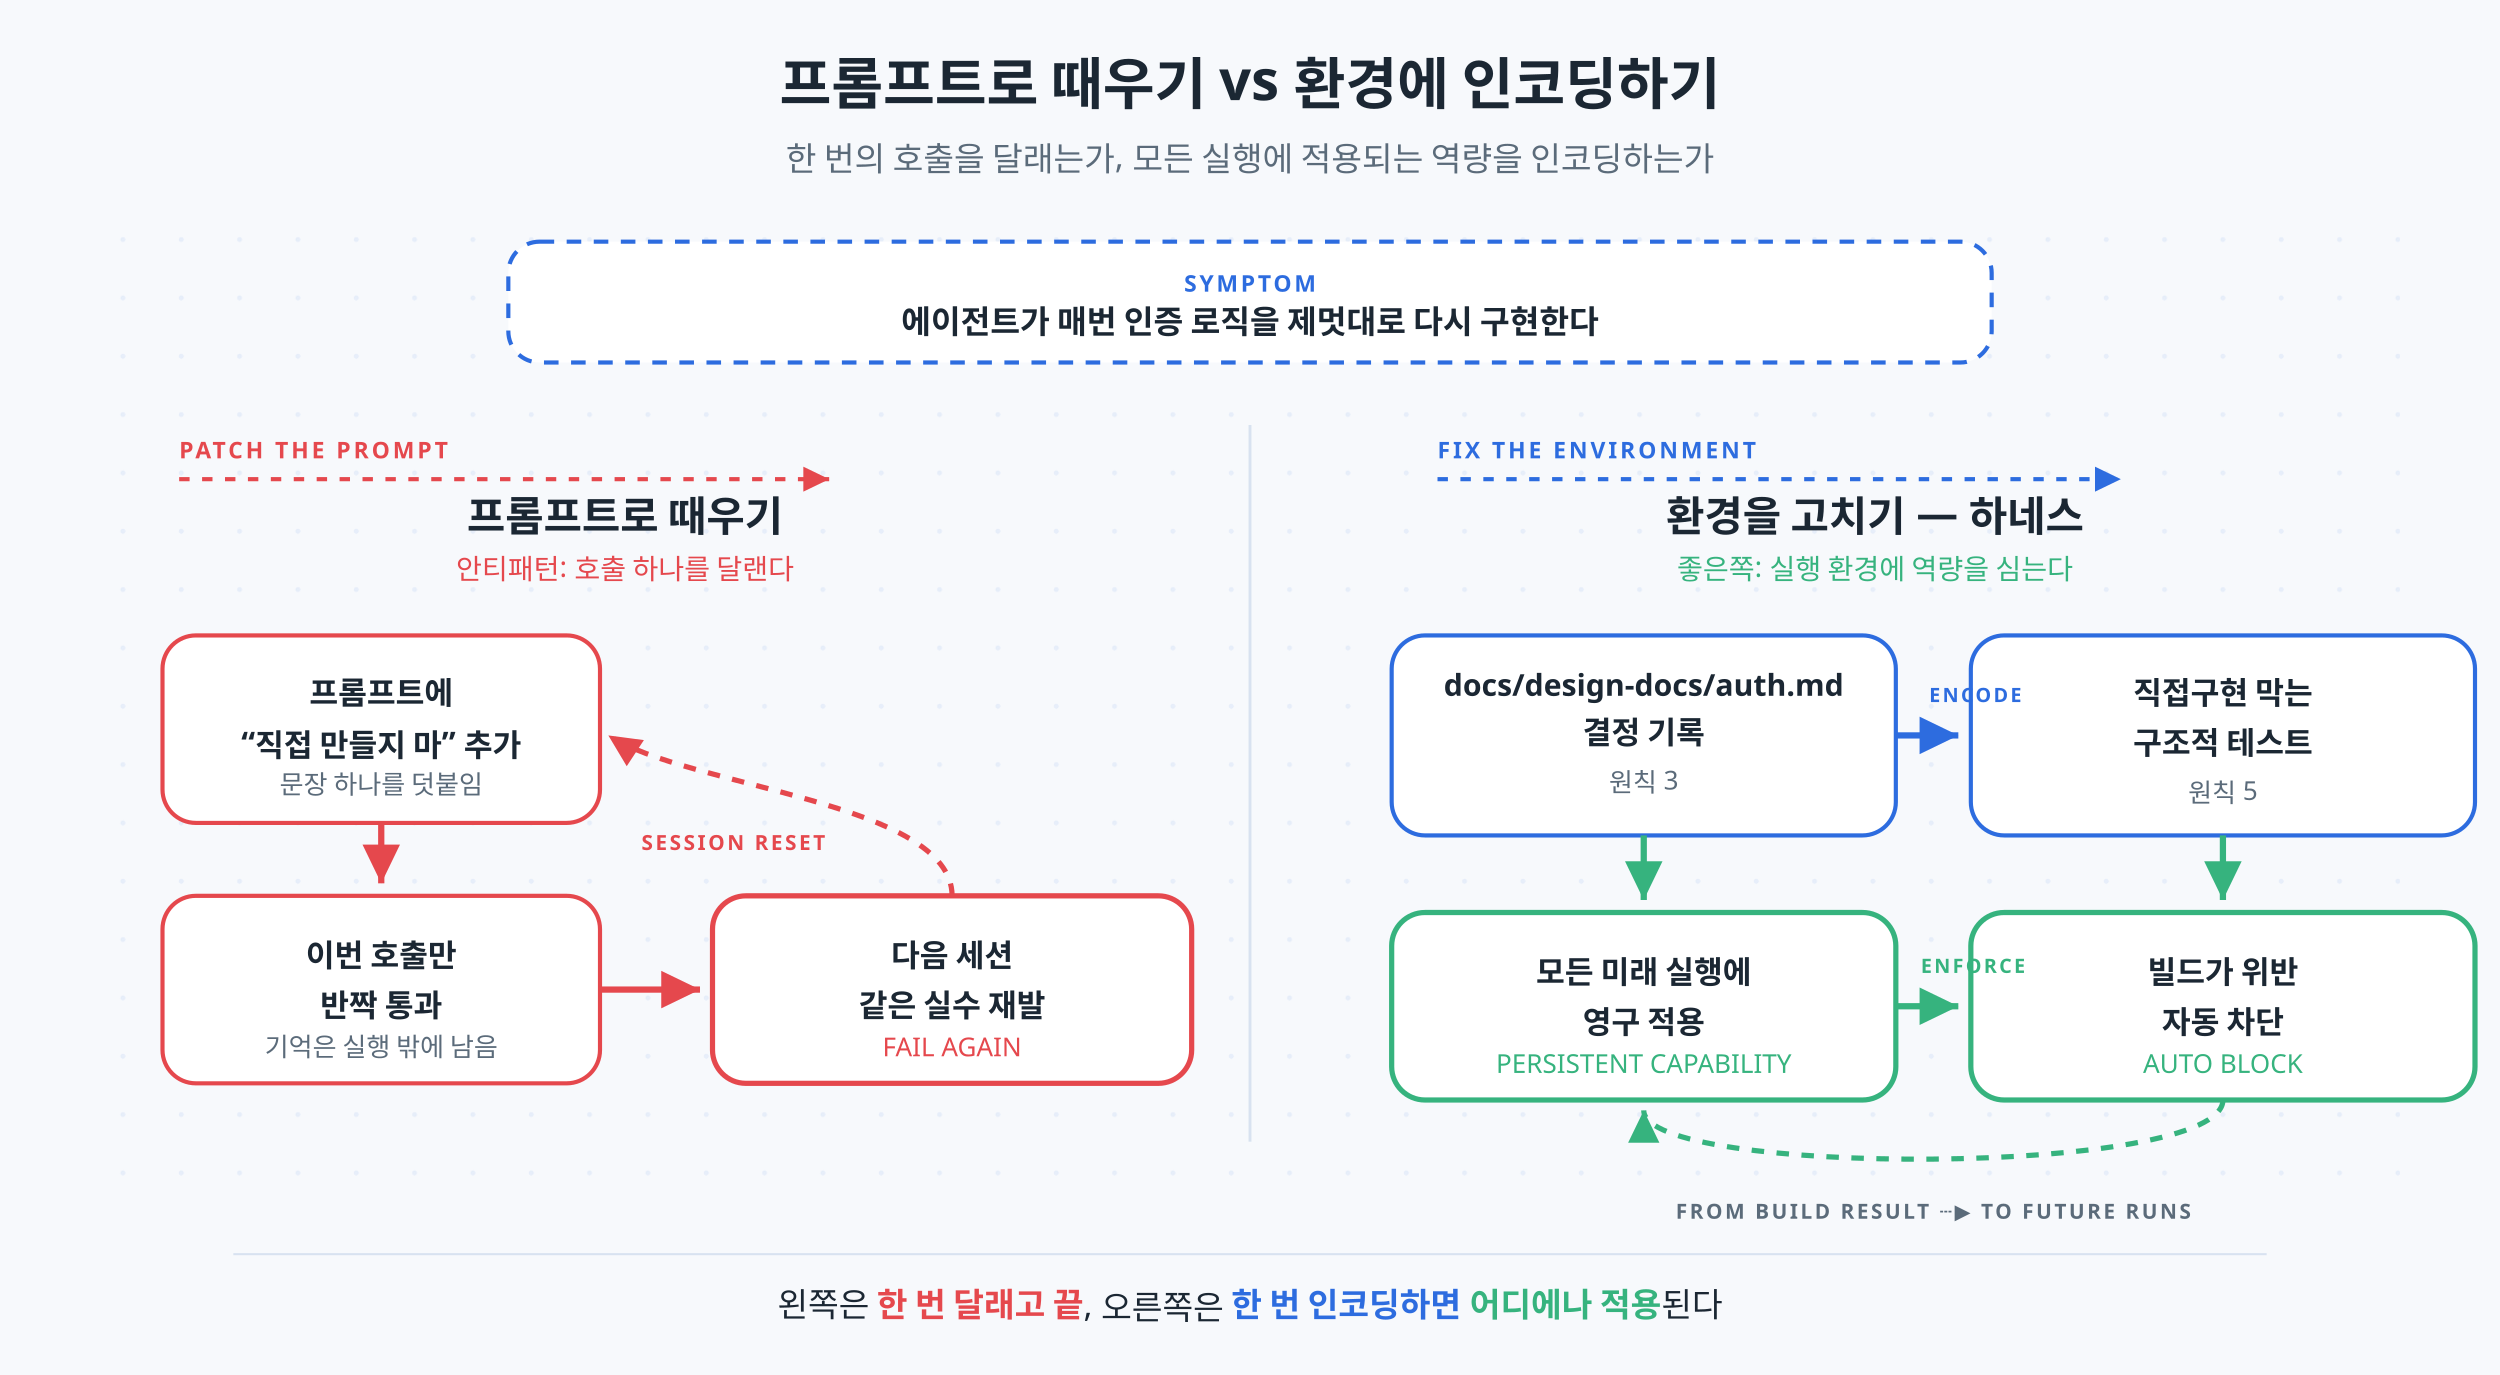
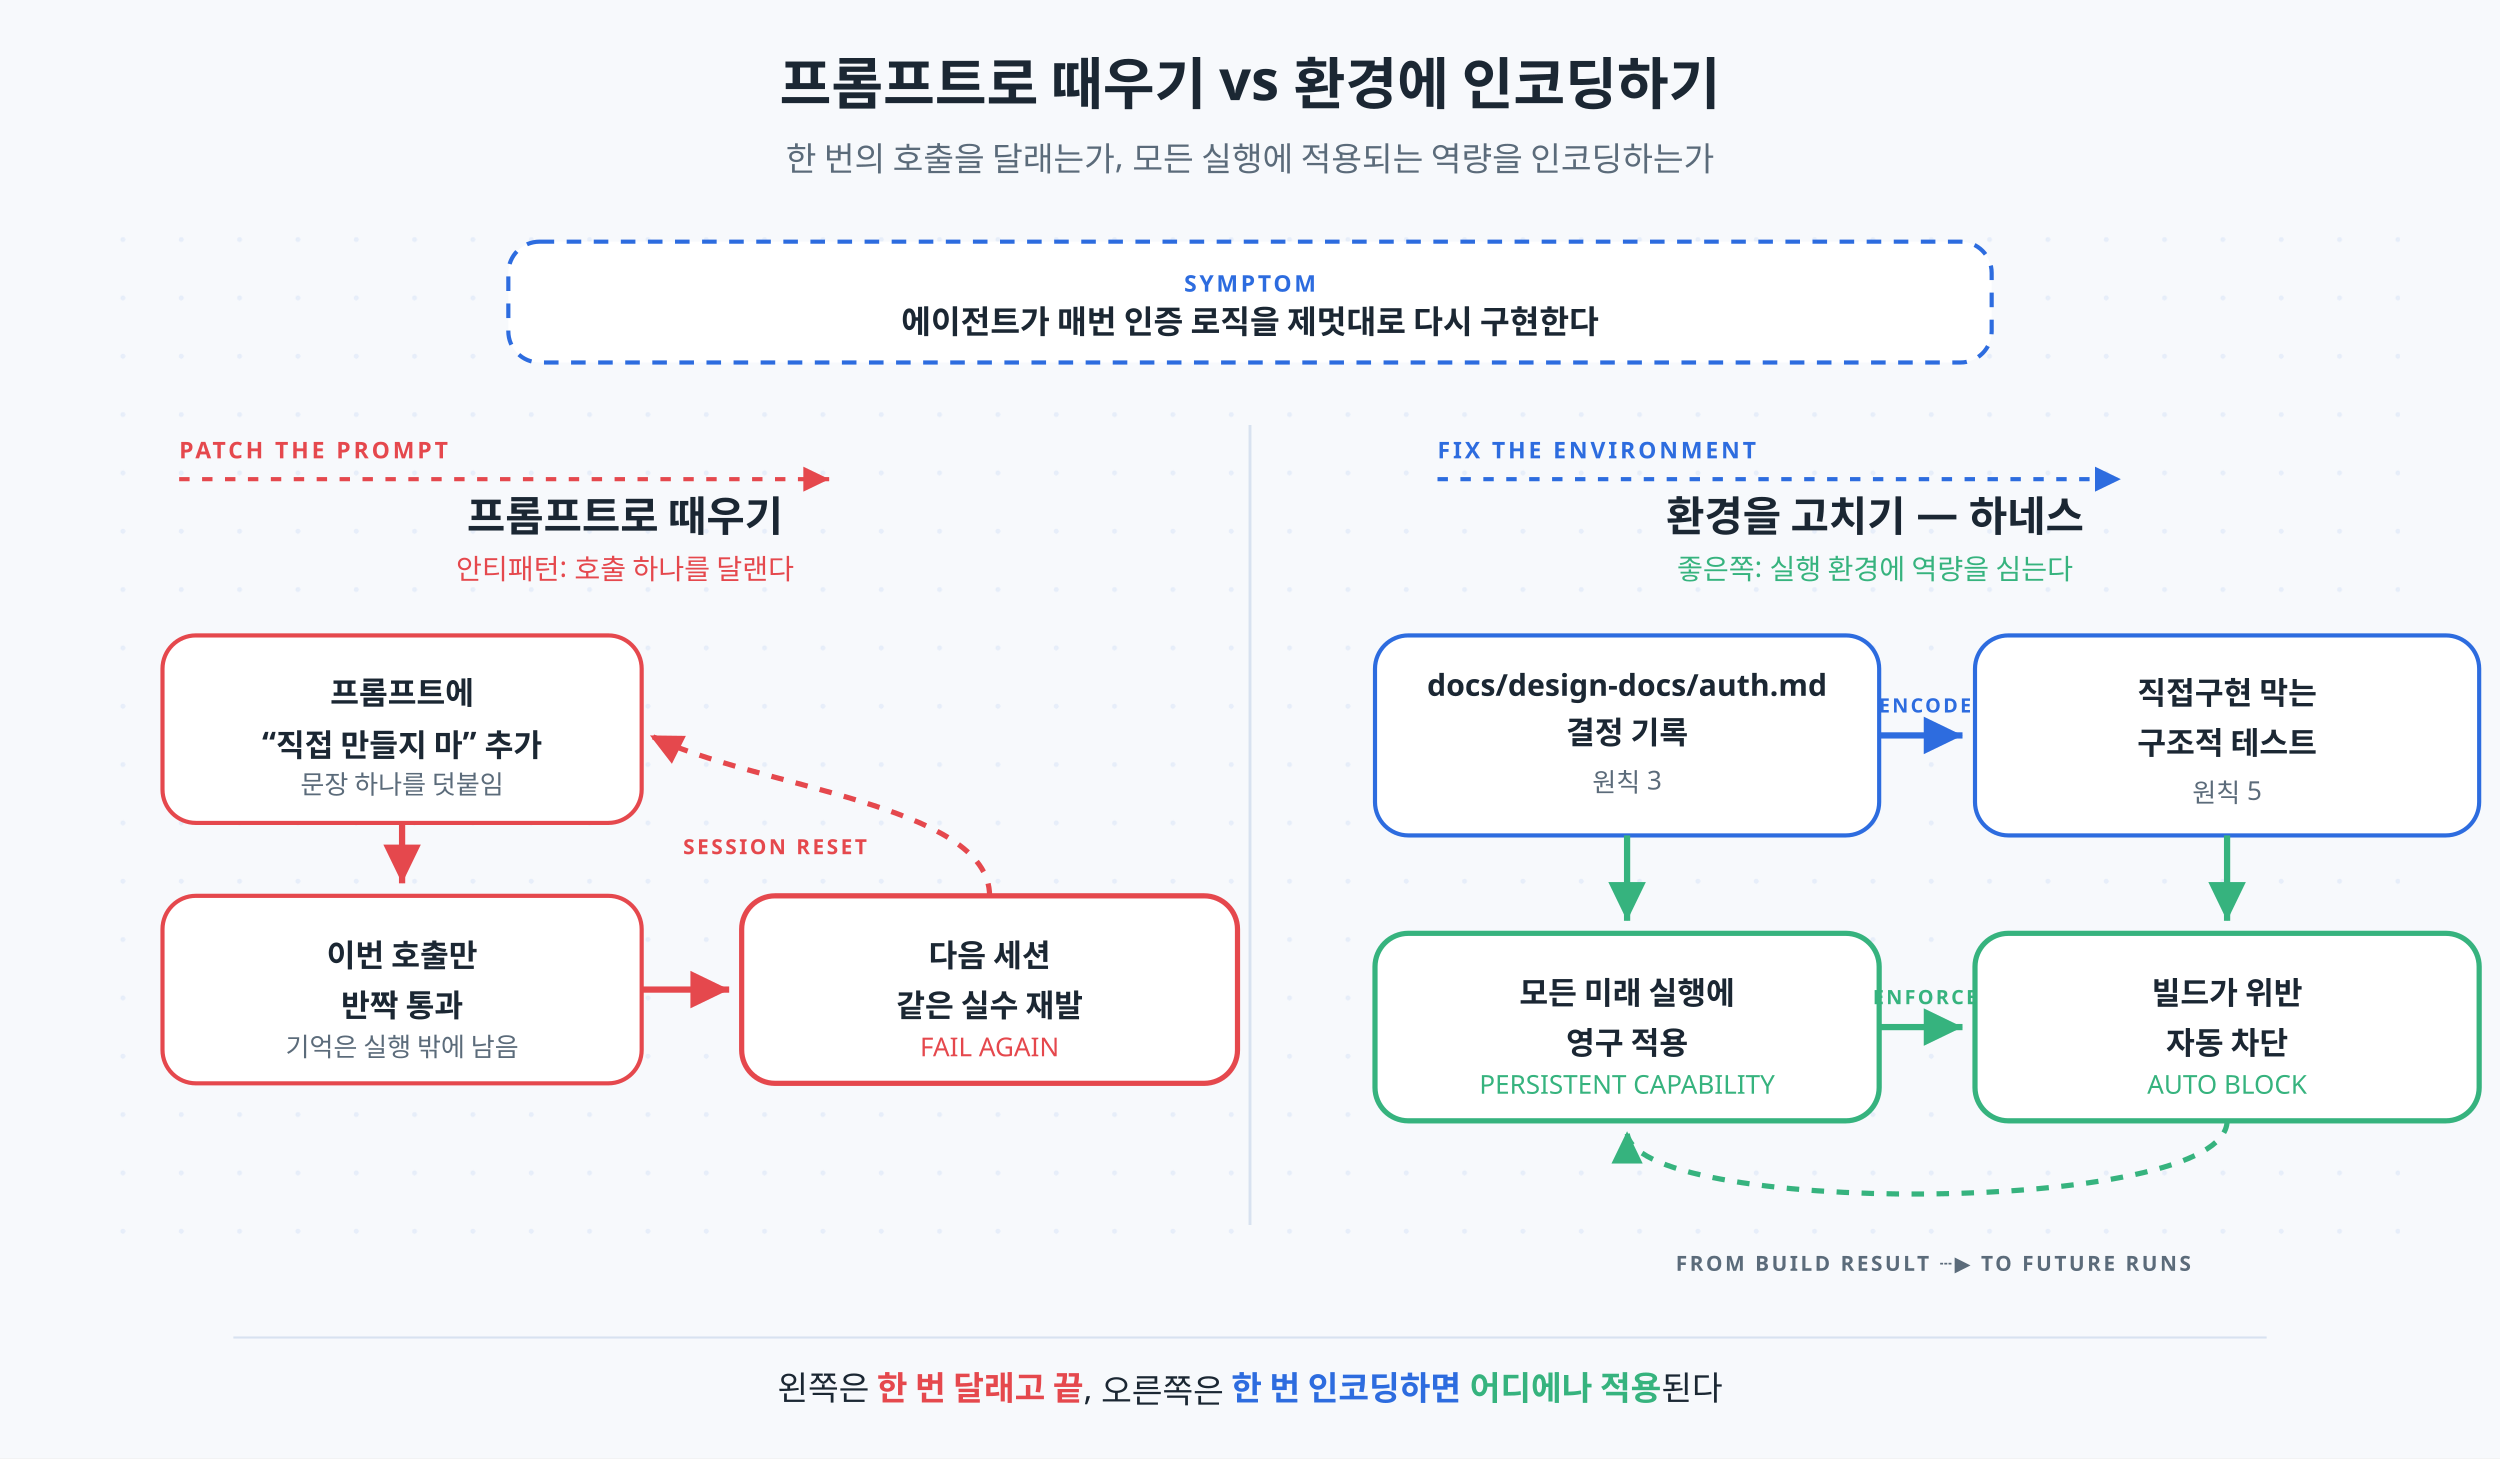
- <svg xmlns="http://www.w3.org/2000/svg" viewBox="0 0 1200 660" font-family="Apple SD Gothic Neo, sans-serif">
+ <svg xmlns="http://www.w3.org/2000/svg" viewBox="0 0 1200 700" font-family="Apple SD Gothic Neo, sans-serif">
  <defs>
    <marker id="arrow-blue" markerWidth="8" markerHeight="8" refX="6.2" refY="3" orient="auto" markerUnits="strokeWidth">
      <path d="M0,0 L6.2,3 L0,6 Z" fill="#2D6CDF" />
    </marker>
    <marker id="arrow-green" markerWidth="8" markerHeight="8" refX="6.2" refY="3" orient="auto" markerUnits="strokeWidth">
      <path d="M0,0 L6.2,3 L0,6 Z" fill="#36B37E" />
    </marker>
    <marker id="arrow-red" markerWidth="8" markerHeight="8" refX="6.2" refY="3" orient="auto" markerUnits="strokeWidth">
      <path d="M0,0 L6.2,3 L0,6 Z" fill="#E5484D" />
    </marker>
    <marker id="arrow-gray" markerWidth="8" markerHeight="8" refX="6.2" refY="3" orient="auto" markerUnits="strokeWidth">
      <path d="M0,0 L6.2,3 L0,6 Z" fill="#5B6B7A" />
    </marker>
    <pattern id="dot-field" x="0" y="0" width="28" height="28" patternUnits="userSpaceOnUse">
      <circle cx="3" cy="3" r="1.2" fill="#2D6CDF" opacity="0.12" />
    </pattern>
  </defs>
-   <rect x="0" y="0" width="1200" height="660" fill="#F7F9FC" />
-   <rect x="44" y="112" width="1108" height="462" fill="url(#dot-field)" opacity="0.68" />
+   <rect x="0" y="0" width="1200" height="700" fill="#F7F9FC" />
+   <rect x="44" y="112" width="1108" height="502" fill="url(#dot-field)" opacity="0.68" />
  <text x="600" y="50" text-anchor="middle" font-size="27" font-weight="700" fill="#1B2733">프롬프트로 때우기 vs 환경에 인코딩하기</text>
  <text x="600" y="82" text-anchor="middle" font-size="16" fill="#5B6B7A">한 번의 호출을 달래는가, 모든 실행에 적용되는 역량을 인코딩하는가</text>
  <rect x="244" y="116" width="712" height="58" rx="15" fill="#FFFFFF" stroke="#2D6CDF" stroke-width="2" stroke-dasharray="7 6" />
  <text x="600" y="140" text-anchor="middle" font-size="11" font-weight="700" letter-spacing="1.3" fill="#2D6CDF">SYMPTOM</text>
  <text x="600" y="160" text-anchor="middle" font-size="15.5" font-weight="700" fill="#1B2733">에이전트가 매번 인증 로직을 제멋대로 다시 구현한다</text>
  <text x="86" y="220" font-size="11" font-weight="700" letter-spacing="1.4" fill="#E5484D">PATCH THE PROMPT</text>
  <line x1="86" y1="230" x2="398" y2="230" stroke="#E5484D" stroke-width="2" stroke-dasharray="5 6" marker-end="url(#arrow-red)" />
  <text x="300" y="255" text-anchor="middle" font-size="20" font-weight="700" fill="#1B2733">프롬프트로 때우기</text>
  <text x="300" y="278" text-anchor="middle" font-size="13.5" fill="#E5484D">안티패턴: 호출 하나를 달랜다</text>
-   <rect x="78" y="305" width="210" height="90" rx="16" fill="#FFFFFF" stroke="#E5484D" stroke-width="2" />
-   <text x="183" y="338" text-anchor="middle" font-size="15" font-weight="700" fill="#1B2733">프롬프트에</text>
-   <text x="183" y="362" text-anchor="middle" font-size="15" font-weight="700" fill="#1B2733">“직접 만들지 마” 추가</text>
-   <text x="183" y="381" text-anchor="middle" font-size="12.5" fill="#5B6B7A">문장 하나를 덧붙임</text>
-   <rect x="78" y="430" width="210" height="90" rx="16" fill="#FFFFFF" stroke="#E5484D" stroke-width="2" />
-   <text x="183" y="464" text-anchor="middle" font-size="15" font-weight="700" fill="#1B2733">이번 호출만</text>
-   <text x="183" y="488" text-anchor="middle" font-size="15" font-weight="700" fill="#1B2733">반짝 통과</text>
-   <text x="183" y="507" text-anchor="middle" font-size="12.5" fill="#5B6B7A">기억은 실행 밖에 남음</text>
-   <rect x="342" y="430" width="230" height="90" rx="16" fill="#FFFFFF" stroke="#E5484D" stroke-width="2.5" />
-   <text x="457" y="464" text-anchor="middle" font-size="15" font-weight="700" fill="#1B2733">다음 세션</text>
-   <text x="457" y="488" text-anchor="middle" font-size="15" font-weight="700" fill="#1B2733">같은 실수 재발</text>
-   <text x="457" y="507" text-anchor="middle" font-size="12.5" fill="#E5484D">FAIL AGAIN</text>
-   <line x1="183" y1="395" x2="183" y2="424" stroke="#E5484D" stroke-width="3" marker-end="url(#arrow-red)" />
-   <line x1="288" y1="475" x2="336" y2="475" stroke="#E5484D" stroke-width="3" marker-end="url(#arrow-red)" />
-   <path d="M 457 430 C 457 385, 330 378, 292 353" fill="none" stroke="#E5484D" stroke-width="2.5" stroke-dasharray="6 6" marker-end="url(#arrow-red)" />
-   <text x="352" y="408" text-anchor="middle" font-size="10" font-weight="700" letter-spacing="1.2" fill="#E5484D">SESSION RESET</text>
-   <line x1="600" y1="204" x2="600" y2="548" stroke="#D8E2F0" stroke-width="1.4" />
+   <rect x="78" y="305" width="230" height="90" rx="16" fill="#FFFFFF" stroke="#E5484D" stroke-width="2" />
+   <text x="193" y="338" text-anchor="middle" font-size="15" font-weight="700" fill="#1B2733">프롬프트에</text>
+   <text x="193" y="362" text-anchor="middle" font-size="15" font-weight="700" fill="#1B2733">“직접 만들지 마” 추가</text>
+   <text x="193" y="381" text-anchor="middle" font-size="12.5" fill="#5B6B7A">문장 하나를 덧붙임</text>
+   <rect x="78" y="430" width="230" height="90" rx="16" fill="#FFFFFF" stroke="#E5484D" stroke-width="2" />
+   <text x="193" y="464" text-anchor="middle" font-size="15" font-weight="700" fill="#1B2733">이번 호출만</text>
+   <text x="193" y="488" text-anchor="middle" font-size="15" font-weight="700" fill="#1B2733">반짝 통과</text>
+   <text x="193" y="507" text-anchor="middle" font-size="12.5" fill="#5B6B7A">기억은 실행 밖에 남음</text>
+   <rect x="356" y="430" width="238" height="90" rx="16" fill="#FFFFFF" stroke="#E5484D" stroke-width="2.5" />
+   <text x="475" y="464" text-anchor="middle" font-size="15" font-weight="700" fill="#1B2733">다음 세션</text>
+   <text x="475" y="488" text-anchor="middle" font-size="15" font-weight="700" fill="#1B2733">같은 실수 재발</text>
+   <text x="475" y="507" text-anchor="middle" font-size="12.5" fill="#E5484D">FAIL AGAIN</text>
+   <line x1="193" y1="395" x2="193" y2="424" stroke="#E5484D" stroke-width="3" marker-end="url(#arrow-red)" />
+   <line x1="308" y1="475" x2="350" y2="475" stroke="#E5484D" stroke-width="3" marker-end="url(#arrow-red)" />
+   <path d="M 475 430 C 475 386, 362 378, 312 353" fill="none" stroke="#E5484D" stroke-width="2.5" stroke-dasharray="6 6" marker-end="url(#arrow-red)" />
+   <text x="372" y="410" text-anchor="middle" font-size="10" font-weight="700" letter-spacing="1.2" fill="#E5484D">SESSION RESET</text>
+   <line x1="600" y1="204" x2="600" y2="588" stroke="#D8E2F0" stroke-width="1.4" />
  <text x="690" y="220" font-size="11" font-weight="700" letter-spacing="1.4" fill="#2D6CDF">FIX THE ENVIRONMENT</text>
  <line x1="690" y1="230" x2="1018" y2="230" stroke="#2D6CDF" stroke-width="2" stroke-dasharray="5 6" marker-end="url(#arrow-blue)" />
  <text x="900" y="255" text-anchor="middle" font-size="20" font-weight="700" fill="#1B2733">환경을 고치기 — 하네스</text>
  <text x="900" y="278" text-anchor="middle" font-size="13.5" fill="#36B37E">좋은쪽: 실행 환경에 역량을 심는다</text>
-   <rect x="668" y="305" width="242" height="96" rx="16" fill="#FFFFFF" stroke="#2D6CDF" stroke-width="2" />
-   <text x="789" y="334" text-anchor="middle" font-size="14.5" font-weight="700" fill="#1B2733">docs/design-docs/auth.md</text>
-   <text x="789" y="357" text-anchor="middle" font-size="15" font-weight="700" fill="#1B2733">결정 기록</text>
-   <text x="789" y="380" text-anchor="middle" font-size="12.5" fill="#5B6B7A">원칙 3</text>
-   <rect x="946" y="305" width="242" height="96" rx="16" fill="#FFFFFF" stroke="#2D6CDF" stroke-width="2" />
-   <text x="1067" y="338" text-anchor="middle" font-size="15" font-weight="700" fill="#1B2733">직접구현 막는</text>
-   <text x="1067" y="362" text-anchor="middle" font-size="15" font-weight="700" fill="#1B2733">구조적 테스트</text>
-   <text x="1067" y="385" text-anchor="middle" font-size="12.5" fill="#5B6B7A">원칙 5</text>
-   <rect x="668" y="438" width="242" height="90" rx="16" fill="#FFFFFF" stroke="#36B37E" stroke-width="2.5" />
-   <text x="789" y="472" text-anchor="middle" font-size="15" font-weight="700" fill="#1B2733">모든 미래 실행에</text>
-   <text x="789" y="496" text-anchor="middle" font-size="15" font-weight="700" fill="#1B2733">영구 적용</text>
-   <text x="789" y="515" text-anchor="middle" font-size="12.5" fill="#36B37E">PERSISTENT CAPABILITY</text>
-   <rect x="946" y="438" width="242" height="90" rx="16" fill="#FFFFFF" stroke="#36B37E" stroke-width="2.5" />
-   <text x="1067" y="472" text-anchor="middle" font-size="15" font-weight="700" fill="#1B2733">빌드가 위반</text>
-   <text x="1067" y="496" text-anchor="middle" font-size="15" font-weight="700" fill="#1B2733">자동 차단</text>
-   <text x="1067" y="515" text-anchor="middle" font-size="12.5" fill="#36B37E">AUTO BLOCK</text>
-   <line x1="910" y1="353" x2="940" y2="353" stroke="#2D6CDF" stroke-width="3" marker-end="url(#arrow-blue)" />
-   <path d="M 789 401 C 789 421, 789 421, 789 432" fill="none" stroke="#36B37E" stroke-width="3" marker-end="url(#arrow-green)" />
-   <path d="M 1067 401 C 1067 421, 1067 421, 1067 432" fill="none" stroke="#36B37E" stroke-width="3" marker-end="url(#arrow-green)" />
-   <line x1="910" y1="483" x2="940" y2="483" stroke="#36B37E" stroke-width="3" marker-end="url(#arrow-green)" />
-   <text x="926" y="337" font-size="9.5" font-weight="700" letter-spacing="1.1" fill="#2D6CDF">ENCODE</text>
-   <text x="922" y="467" font-size="9.5" font-weight="700" letter-spacing="1.1" fill="#36B37E">ENFORCE</text>
-   <path d="M 1067 528 C 1067 565, 789 565, 789 533" fill="none" stroke="#36B37E" stroke-width="2.5" stroke-dasharray="6 6" marker-end="url(#arrow-green)" />
-   <text x="928" y="585" text-anchor="middle" font-size="10" font-weight="700" letter-spacing="1.2" fill="#5B6B7A">FROM BUILD RESULT ┄▶ TO FUTURE RUNS</text>
-   <line x1="112" y1="602" x2="1088" y2="602" stroke="#D8E2F0" stroke-width="1" />
-   <text x="600" y="632" text-anchor="middle" font-size="16" fill="#1B2733">왼쪽은 <tspan font-weight="700" fill="#E5484D">한 번 달래고 끝</tspan>, 오른쪽은 <tspan font-weight="700" fill="#2D6CDF">한 번 인코딩하면</tspan>
+   <rect x="660" y="305" width="242" height="96" rx="16" fill="#FFFFFF" stroke="#2D6CDF" stroke-width="2" />
+   <text x="781" y="334" text-anchor="middle" font-size="14.5" font-weight="700" fill="#1B2733">docs/design-docs/auth.md</text>
+   <text x="781" y="357" text-anchor="middle" font-size="15" font-weight="700" fill="#1B2733">결정 기록</text>
+   <text x="781" y="380" text-anchor="middle" font-size="12.5" fill="#5B6B7A">원칙 3</text>
+   <rect x="948" y="305" width="242" height="96" rx="16" fill="#FFFFFF" stroke="#2D6CDF" stroke-width="2" />
+   <text x="1069" y="338" text-anchor="middle" font-size="15" font-weight="700" fill="#1B2733">직접구현 막는</text>
+   <text x="1069" y="362" text-anchor="middle" font-size="15" font-weight="700" fill="#1B2733">구조적 테스트</text>
+   <text x="1069" y="385" text-anchor="middle" font-size="12.5" fill="#5B6B7A">원칙 5</text>
+   <rect x="660" y="448" width="242" height="90" rx="16" fill="#FFFFFF" stroke="#36B37E" stroke-width="2.5" />
+   <text x="781" y="482" text-anchor="middle" font-size="15" font-weight="700" fill="#1B2733">모든 미래 실행에</text>
+   <text x="781" y="506" text-anchor="middle" font-size="15" font-weight="700" fill="#1B2733">영구 적용</text>
+   <text x="781" y="525" text-anchor="middle" font-size="12.5" fill="#36B37E">PERSISTENT CAPABILITY</text>
+   <rect x="948" y="448" width="242" height="90" rx="16" fill="#FFFFFF" stroke="#36B37E" stroke-width="2.5" />
+   <text x="1069" y="482" text-anchor="middle" font-size="15" font-weight="700" fill="#1B2733">빌드가 위반</text>
+   <text x="1069" y="506" text-anchor="middle" font-size="15" font-weight="700" fill="#1B2733">자동 차단</text>
+   <text x="1069" y="525" text-anchor="middle" font-size="12.5" fill="#36B37E">AUTO BLOCK</text>
+   <line x1="902" y1="353" x2="942" y2="353" stroke="#2D6CDF" stroke-width="3" marker-end="url(#arrow-blue)" />
+   <path d="M 781 401 C 781 424, 781 424, 781 442" fill="none" stroke="#36B37E" stroke-width="3" marker-end="url(#arrow-green)" />
+   <path d="M 1069 401 C 1069 424, 1069 424, 1069 442" fill="none" stroke="#36B37E" stroke-width="3" marker-end="url(#arrow-green)" />
+   <line x1="902" y1="493" x2="942" y2="493" stroke="#36B37E" stroke-width="3" marker-end="url(#arrow-green)" />
+   <text x="924" y="342" text-anchor="middle" font-size="9.5" font-weight="700" letter-spacing="1.1" fill="#2D6CDF">ENCODE</text>
+   <text x="924" y="482" text-anchor="middle" font-size="9.5" font-weight="700" letter-spacing="1.1" fill="#36B37E">ENFORCE</text>
+   <path d="M 1069 538 C 1069 584, 781 584, 781 543" fill="none" stroke="#36B37E" stroke-width="2.5" stroke-dasharray="6 6" marker-end="url(#arrow-green)" />
+   <text x="928" y="610" text-anchor="middle" font-size="10" font-weight="700" letter-spacing="1.2" fill="#5B6B7A">FROM BUILD RESULT ┄▶ TO FUTURE RUNS</text>
+   <line x1="112" y1="642" x2="1088" y2="642" stroke="#D8E2F0" stroke-width="1" />
+   <text x="600" y="672" text-anchor="middle" font-size="16" fill="#1B2733">왼쪽은 <tspan font-weight="700" fill="#E5484D">한 번 달래고 끝</tspan>, 오른쪽은 <tspan font-weight="700" fill="#2D6CDF">한 번 인코딩하면</tspan>
    <tspan font-weight="700" fill="#36B37E">어디에나 적용</tspan>된다</text>
</svg>
